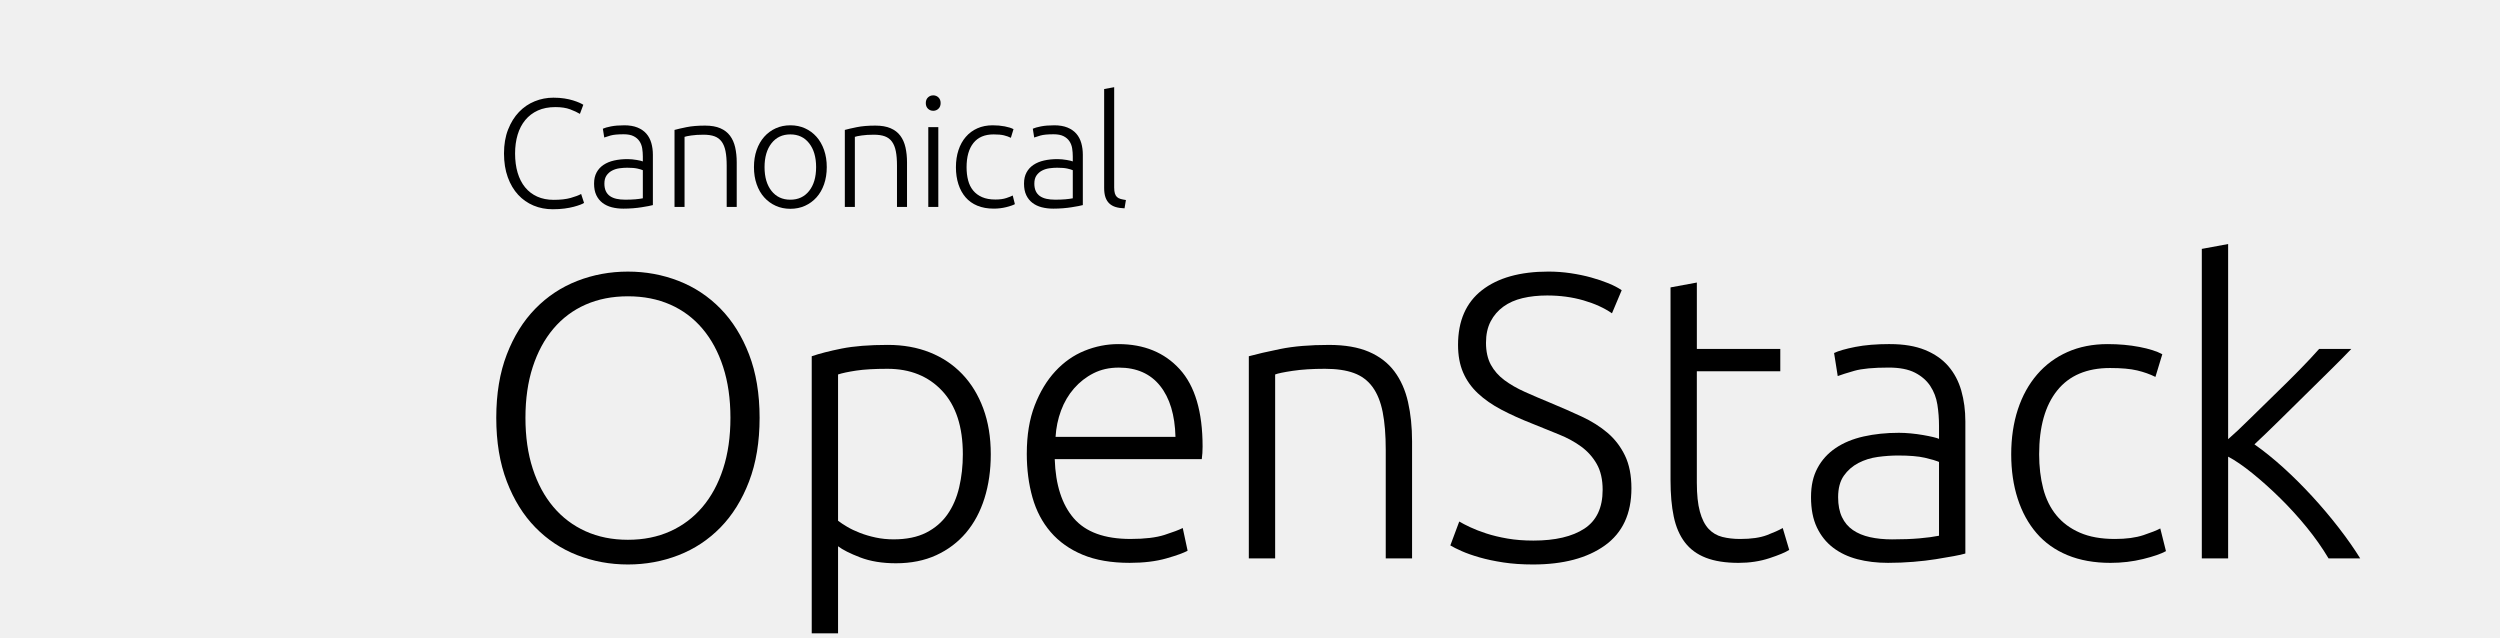
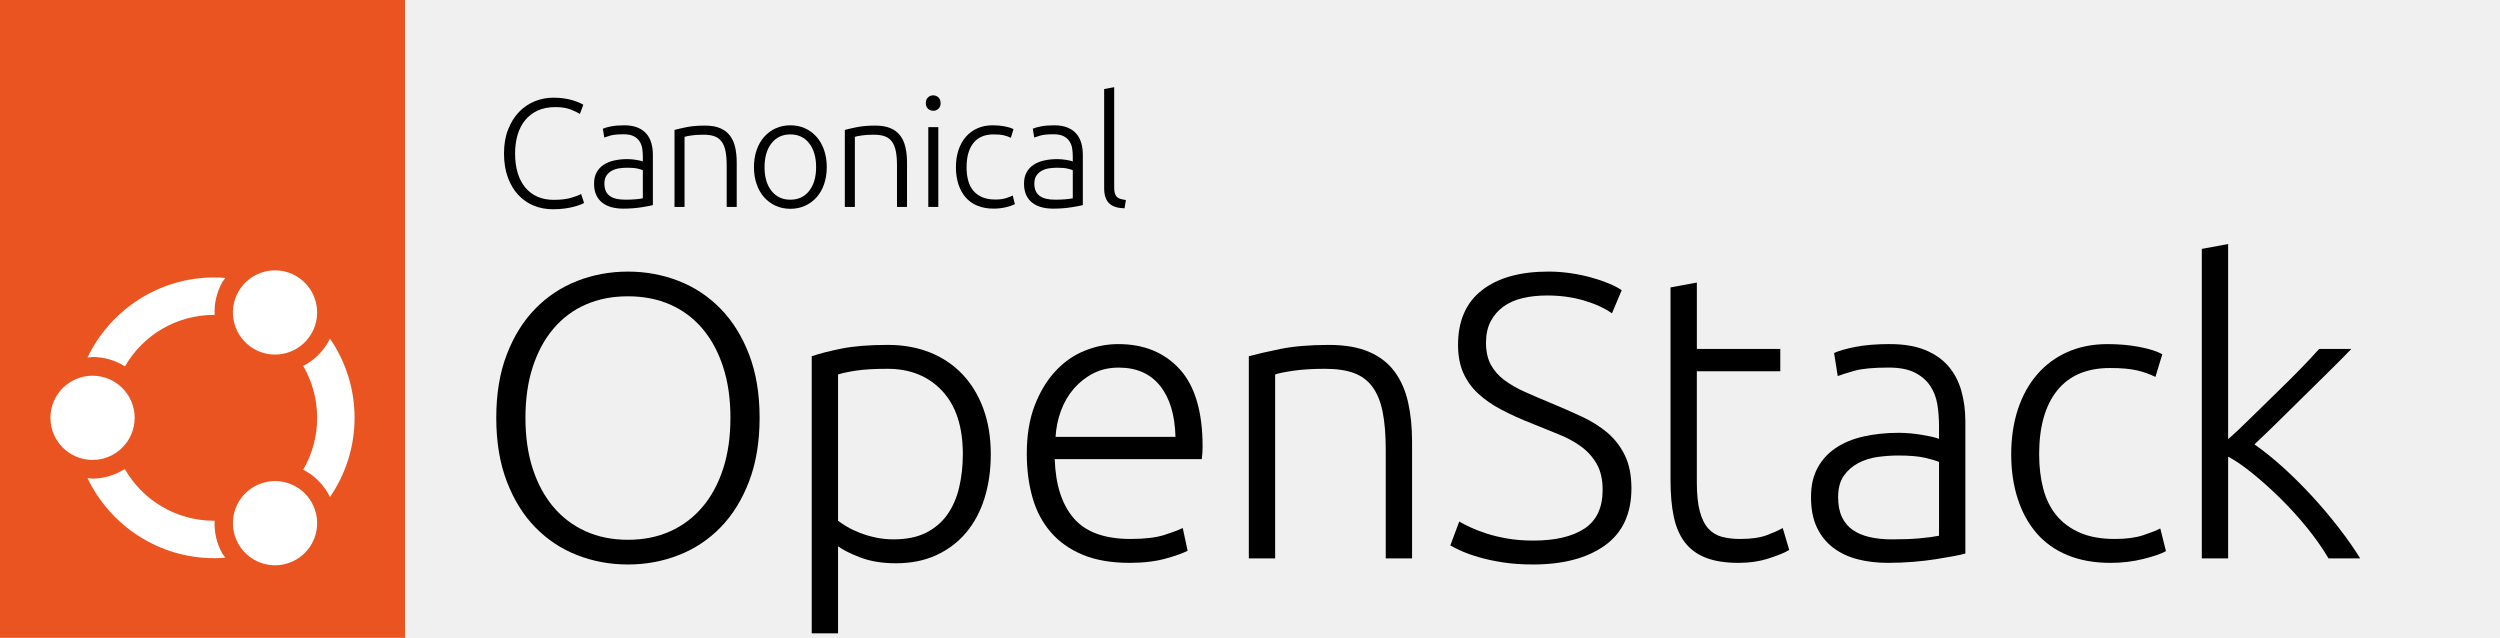
- <svg xmlns="http://www.w3.org/2000/svg" id="Layer_1" data-name="Layer 1" viewBox="0 0 1567.86 400" version="1.1">
+ <svg xmlns="http://www.w3.org/2000/svg" id="Layer_1" data-name="Layer 1" viewBox="0 0 1567.86 400" version="1.1" xml:space="preserve">
  <defs id="defs1">
    <style id="style1">
      .cls-1 {
        fill: none;
      }

      .cls-2 {
        fill: #e95420;
      }

      .cls-3 {
        fill: #fff;
      }
    </style>
  </defs>
-   <g id="g9">
+   <g id="OpenStack">
    <path d="m476.38,262.04c0,15.08-2.2,28.37-6.61,39.89-4.41,11.52-10.38,21.13-17.91,28.84-7.54,7.71-16.3,13.51-26.3,17.4-10,3.89-20.58,5.84-31.76,5.84s-21.77-1.95-31.76-5.84c-10-3.89-18.76-9.69-26.29-17.4-7.54-7.71-13.51-17.32-17.91-28.84-4.41-11.52-6.61-24.81-6.61-39.89s2.2-28.33,6.61-39.76c4.4-11.43,10.37-21,17.91-28.71,7.53-7.71,16.3-13.5,26.29-17.4,9.99-3.89,20.58-5.84,31.76-5.84s21.76,1.95,31.76,5.84c9.99,3.9,18.76,9.7,26.3,17.4,7.53,7.71,13.5,17.28,17.91,28.71,4.4,11.43,6.61,24.69,6.61,39.76Zm-18.29,0c0-11.85-1.52-22.48-4.57-31.88s-7.37-17.4-12.96-24.01c-5.59-6.61-12.32-11.64-20.2-15.12-7.88-3.47-16.73-5.21-26.55-5.21s-18.67,1.74-26.55,5.21c-7.88,3.47-14.61,8.51-20.2,15.12-5.59,6.61-9.91,14.61-12.96,24.01s-4.57,20.03-4.57,31.88,1.52,22.49,4.57,31.89c3.05,9.4,7.37,17.4,12.96,24.01,5.59,6.61,12.32,11.69,20.2,15.24,7.88,3.56,16.72,5.34,26.55,5.34s18.67-1.78,26.55-5.34c7.88-3.56,14.61-8.64,20.2-15.24,5.59-6.61,9.91-14.61,12.96-24.01,3.05-9.4,4.57-20.03,4.57-31.89Z" id="path1" />
    <path d="m525.58,397.2h-16.51v-173.78c4.91-1.69,11.18-3.3,18.8-4.83,7.62-1.52,17.28-2.29,28.96-2.29,9.65,0,18.42,1.57,26.29,4.7,7.88,3.14,14.65,7.67,20.33,13.59,5.67,5.93,10.08,13.13,13.21,21.6,3.13,8.47,4.7,18.04,4.7,28.71,0,10-1.31,19.18-3.94,27.57-2.63,8.38-6.48,15.58-11.56,21.6-5.08,6.01-11.31,10.71-18.67,14.1-7.37,3.39-15.8,5.08-25.28,5.08-8.64,0-16.13-1.23-22.48-3.68-6.35-2.45-10.97-4.78-13.85-6.99v54.62Zm0-70.63c1.52,1.19,3.43,2.46,5.72,3.81,2.29,1.36,4.95,2.63,8,3.81,3.05,1.19,6.35,2.16,9.91,2.92,3.56.76,7.28,1.14,11.18,1.14,8.13,0,14.95-1.4,20.45-4.19,5.5-2.79,9.95-6.61,13.34-11.43,3.39-4.83,5.84-10.5,7.37-17.02,1.52-6.52,2.29-13.42,2.29-20.71,0-17.28-4.32-30.53-12.96-39.76-8.64-9.23-20.07-13.85-34.3-13.85-8.13,0-14.7.38-19.69,1.14-5,.76-8.76,1.57-11.31,2.41v91.72Z" id="path2" />
    <path d="m643.95,284.4c0-11.52,1.65-21.55,4.95-30.11,3.3-8.55,7.62-15.71,12.96-21.47,5.33-5.76,11.43-10.04,18.29-12.83,6.86-2.79,13.93-4.19,21.21-4.19,16.09,0,28.92,5.25,38.49,15.75,9.57,10.5,14.35,26.68,14.35,48.53,0,1.36-.04,2.71-.13,4.06-.09,1.36-.21,2.63-.38,3.81h-92.22c.51,16.09,4.49,28.46,11.94,37.09,7.45,8.64,19.31,12.96,35.57,12.96,8.98,0,16.09-.85,21.34-2.54,5.25-1.69,9.06-3.13,11.43-4.32l3.05,14.23c-2.37,1.36-6.82,2.97-13.34,4.83-6.52,1.86-14.19,2.79-22.99,2.79-11.52,0-21.34-1.7-29.47-5.08-8.13-3.39-14.82-8.13-20.07-14.23-5.25-6.1-9.06-13.34-11.43-21.72-2.37-8.38-3.56-17.57-3.56-27.57Zm93.24-10.42c-.34-13.72-3.56-24.39-9.65-32.01s-14.74-11.43-25.91-11.43c-5.93,0-11.22,1.19-15.88,3.56-4.66,2.37-8.73,5.55-12.2,9.53-3.47,3.98-6.18,8.6-8.13,13.85-1.95,5.25-3.09,10.76-3.43,16.51h75.2Z" id="path3" />
    <path d="m783.17,223.42c4.91-1.35,11.52-2.88,19.82-4.57,8.3-1.69,18.46-2.54,30.49-2.54,9.99,0,18.33,1.44,25.03,4.32,6.69,2.88,12.03,6.99,16.01,12.32,3.98,5.33,6.82,11.73,8.51,19.18,1.69,7.46,2.54,15.67,2.54,24.64v73.42h-16.51v-68.09c0-9.31-.64-17.19-1.91-23.63-1.27-6.43-3.39-11.69-6.35-15.75-2.96-4.06-6.86-6.99-11.69-8.76-4.83-1.78-10.88-2.67-18.16-2.67-7.79,0-14.53.42-20.2,1.27-5.68.85-9.36,1.61-11.05,2.29v115.34h-16.51v-126.78Z" id="path4" />
    <path d="m961.65,339.02c13.72,0,24.39-2.5,32.01-7.51,7.62-5.01,11.43-13.12,11.43-24.32,0-6.45-1.23-11.84-3.68-16.17-2.46-4.33-5.72-7.98-9.78-10.95-4.06-2.97-8.73-5.51-13.97-7.61-5.25-2.1-10.76-4.33-16.51-6.69-7.28-2.86-13.81-5.8-19.56-8.84-5.76-3.03-10.67-6.45-14.74-10.26-4.06-3.81-7.16-8.17-9.27-13.08-2.12-4.91-3.18-10.67-3.18-17.28,0-15.07,4.99-26.51,14.99-34.3,9.99-7.79,23.88-11.69,41.67-11.69,4.74,0,9.4.34,13.97,1.02,4.57.68,8.85,1.57,12.83,2.67,3.98,1.1,7.62,2.33,10.92,3.68,3.3,1.36,6.05,2.79,8.26,4.32l-6.1,14.48c-4.91-3.39-10.88-6.1-17.91-8.13-7.03-2.03-14.61-3.05-22.74-3.05-5.59,0-10.71.55-15.37,1.65-4.66,1.1-8.68,2.88-12.07,5.33-3.39,2.46-6.06,5.55-8,9.27-1.95,3.73-2.92,8.22-2.92,13.47s1.02,10,3.05,13.72c2.03,3.73,4.87,6.95,8.51,9.66,3.64,2.71,7.92,5.17,12.83,7.37,4.91,2.2,10.25,4.49,16.01,6.86,6.94,2.88,13.5,5.76,19.69,8.64,6.18,2.88,11.56,6.27,16.13,10.16,4.57,3.9,8.21,8.64,10.92,14.23,2.71,5.59,4.07,12.45,4.07,20.58,0,15.92-5.55,27.86-16.64,35.82-11.1,7.96-26.13,11.94-45.1,11.94-6.78,0-12.96-.42-18.55-1.27-5.59-.85-10.59-1.91-14.99-3.18-4.41-1.27-8.13-2.58-11.18-3.94-3.05-1.35-5.42-2.54-7.11-3.56l5.59-14.99c1.69,1.02,3.98,2.2,6.86,3.56,2.88,1.36,6.26,2.67,10.16,3.94,3.89,1.27,8.3,2.33,13.21,3.18,4.91.85,10.33,1.27,16.26,1.27Z" id="path5" />
    <path d="m1064.16,218.85h52.34v13.97h-52.34v69.87c0,7.46.63,13.51,1.91,18.17,1.27,4.66,3.09,8.26,5.46,10.8,2.37,2.54,5.25,4.24,8.64,5.08,3.39.85,7.11,1.27,11.18,1.27,6.94,0,12.53-.8,16.77-2.41,4.23-1.61,7.54-3.09,9.91-4.45l4.07,13.72c-2.37,1.52-6.52,3.26-12.45,5.21-5.93,1.95-12.37,2.92-19.31,2.92-8.13,0-14.95-1.06-20.45-3.18-5.51-2.12-9.91-5.34-13.21-9.65-3.3-4.32-5.63-9.69-6.99-16.13-1.36-6.44-2.03-14.06-2.03-22.87v-120.93l16.51-3.05v41.67Z" id="path6" />
    <path d="m1185.3,215.8c8.64,0,15.96,1.23,21.98,3.68,6.01,2.46,10.88,5.84,14.61,10.16,3.72,4.32,6.43,9.44,8.13,15.37,1.69,5.93,2.54,12.37,2.54,19.31v82.82c-1.7.51-4.15,1.06-7.37,1.65-3.22.6-6.95,1.23-11.18,1.91-4.24.67-8.94,1.23-14.1,1.65-5.17.42-10.46.64-15.88.64-6.95,0-13.34-.76-19.18-2.29s-10.92-3.94-15.24-7.24c-4.32-3.3-7.71-7.54-10.16-12.7-2.46-5.17-3.68-11.47-3.68-18.93s1.35-13.21,4.06-18.29c2.71-5.08,6.52-9.27,11.43-12.58,4.91-3.3,10.75-5.72,17.53-7.24,6.77-1.52,14.14-2.29,22.1-2.29,2.37,0,4.87.13,7.5.38,2.62.25,5.17.59,7.62,1.02,2.45.42,4.57.85,6.35,1.27,1.78.42,3,.81,3.68,1.14v-8.13c0-4.57-.34-9.02-1.02-13.34-.68-4.32-2.16-8.21-4.45-11.69-2.29-3.47-5.51-6.26-9.65-8.38-4.15-2.12-9.62-3.18-16.39-3.18-9.65,0-16.86.68-21.59,2.03-4.74,1.36-8.22,2.46-10.42,3.3l-2.29-14.48c2.88-1.35,7.32-2.62,13.34-3.81,6.01-1.18,13.25-1.78,21.72-1.78Zm1.52,122.46c6.43,0,12.07-.21,16.9-.63,4.83-.42,8.93-.97,12.32-1.65v-46.24c-1.87-.85-4.83-1.74-8.89-2.67-4.07-.93-9.65-1.4-16.77-1.4-4.06,0-8.3.3-12.7.89-4.41.6-8.47,1.87-12.2,3.81-3.73,1.95-6.78,4.62-9.15,8-2.37,3.39-3.56,7.88-3.56,13.47,0,4.91.8,9.06,2.41,12.45,1.61,3.39,3.89,6.1,6.86,8.13,2.96,2.03,6.52,3.52,10.67,4.45,4.15.93,8.85,1.4,14.1,1.4Z" id="path7" />
    <path d="m1323.56,353c-10.16,0-19.14-1.61-26.93-4.83-7.79-3.22-14.27-7.83-19.44-13.85-5.17-6.01-9.11-13.21-11.81-21.6-2.71-8.38-4.06-17.66-4.06-27.82s1.4-19.73,4.19-28.2c2.79-8.47,6.82-15.75,12.07-21.85,5.25-6.1,11.6-10.8,19.05-14.1,7.45-3.3,15.83-4.95,25.15-4.95,7.11,0,13.76.6,19.94,1.78,6.18,1.19,10.96,2.71,14.36,4.57l-4.32,14.23c-3.39-1.69-7.2-3.05-11.43-4.06-4.24-1.02-9.91-1.52-17.02-1.52-14.57,0-25.62,4.7-33.16,14.1-7.54,9.4-11.31,22.74-11.31,40.01,0,7.79.85,14.95,2.54,21.47,1.69,6.52,4.45,12.11,8.26,16.77,3.81,4.66,8.72,8.3,14.74,10.92,6.01,2.63,13.34,3.94,21.98,3.94,7.11,0,13.08-.8,17.91-2.41,4.83-1.61,8.34-3,10.54-4.19l3.56,14.23c-3.05,1.7-7.84,3.35-14.35,4.95-6.52,1.61-13.34,2.41-20.45,2.41Z" id="path8" />
    <path d="m1413.87,278.68c5.99,4.22,12.03,9.08,18.13,14.6,6.1,5.53,12.11,11.51,18.04,17.95,5.92,6.44,11.51,13.05,16.75,19.83s9.7,13.16,13.39,19.13h-19.84c-3.98-6.68-8.59-13.22-13.84-19.65-5.25-6.42-10.76-12.46-16.52-18.13-5.76-5.67-11.53-10.84-17.3-15.51-5.76-4.67-10.87-8.18-15.32-10.52v63.81h-16.51v-194.1l16.51-3.05v122.38c3.53-3.03,7.94-7.15,13.21-12.38,5.27-5.22,10.65-10.48,16.12-15.77,5.47-5.29,10.63-10.41,15.5-15.37,4.86-4.96,8.94-9.31,12.23-13.06h20.18c-3.89,4.07-8.35,8.59-13.39,13.54-5.03,4.96-10.28,10.13-15.74,15.51s-10.83,10.67-16.12,15.89-10.45,10.17-15.48,14.89Z" id="path9" />
  </g>
-   <g id="g18">
+   <g id="Canonical">
    <path d="m346.66,131.23c-4.32,0-8.34-.77-12.05-2.32-3.71-1.55-6.94-3.81-9.68-6.78-2.74-2.97-4.9-6.63-6.48-10.98-1.58-4.36-2.37-9.34-2.37-14.95s.85-10.6,2.56-14.95c1.71-4.36,3.98-8.02,6.82-10.99,2.84-2.97,6.13-5.21,9.87-6.73,3.74-1.52,7.65-2.27,11.71-2.27,2.52,0,4.81.16,6.87.48,2.06.32,3.87.73,5.42,1.21,1.55.48,2.87.97,3.97,1.45,1.1.48,1.94.92,2.52,1.31l-2.13,5.71c-1.61-.97-3.66-1.92-6.15-2.86-2.48-.93-5.57-1.4-9.24-1.4-4.2,0-7.86.71-10.99,2.13-3.13,1.42-5.76,3.42-7.89,6-2.13,2.58-3.73,5.65-4.79,9.19-1.06,3.55-1.6,7.49-1.6,11.81s.53,8.47,1.6,12.05,2.63,6.63,4.69,9.15c2.06,2.52,4.6,4.45,7.6,5.81,3,1.35,6.44,2.03,10.31,2.03,4.26,0,7.82-.4,10.69-1.21,2.87-.81,5.05-1.63,6.53-2.47l1.84,5.61c-.45.32-1.23.69-2.32,1.11-1.1.42-2.49.86-4.16,1.31-1.68.45-3.61.82-5.81,1.11-2.19.29-4.65.44-7.36.44Z" id="path10" />
    <path d="m391.44,78.58c3.29,0,6.08.47,8.37,1.4,2.29.94,4.15,2.23,5.57,3.87,1.42,1.65,2.45,3.6,3.1,5.86.64,2.26.97,4.71.97,7.36v31.55c-.65.19-1.58.4-2.81.63-1.23.23-2.65.47-4.26.73-1.61.26-3.4.47-5.37.63-1.97.16-3.99.24-6.05.24-2.65,0-5.08-.29-7.31-.87-2.23-.58-4.16-1.5-5.81-2.76-1.64-1.26-2.94-2.87-3.87-4.84-.94-1.97-1.4-4.37-1.4-7.21s.52-5.03,1.55-6.97c1.03-1.94,2.48-3.53,4.36-4.79,1.87-1.26,4.1-2.18,6.68-2.76,2.58-.58,5.39-.87,8.42-.87.9,0,1.85.05,2.85.15,1,.1,1.97.23,2.9.39.94.16,1.74.32,2.42.48.68.16,1.14.31,1.4.44v-3.1c0-1.74-.13-3.44-.39-5.08-.26-1.65-.82-3.13-1.69-4.45-.87-1.32-2.1-2.39-3.68-3.19-1.58-.81-3.66-1.21-6.24-1.21-3.68,0-6.42.26-8.23.77-1.81.52-3.13.94-3.97,1.26l-.87-5.52c1.1-.52,2.79-1,5.08-1.45,2.29-.45,5.05-.68,8.28-.68Zm.58,46.65c2.45,0,4.6-.08,6.44-.24,1.84-.16,3.4-.37,4.69-.63v-17.62c-.71-.32-1.84-.66-3.39-1.02-1.55-.35-3.68-.53-6.39-.53-1.55,0-3.16.11-4.84.34-1.68.23-3.23.71-4.65,1.45-1.42.74-2.58,1.76-3.48,3.05-.9,1.29-1.36,3-1.36,5.13,0,1.87.31,3.45.92,4.74.61,1.29,1.48,2.32,2.61,3.1,1.13.77,2.48,1.34,4.06,1.69,1.58.36,3.37.53,5.37.53Z" id="path11" />
    <path d="m423.03,81.48c1.87-.52,4.39-1.1,7.55-1.74,3.16-.64,7.03-.97,11.61-.97,3.81,0,6.98.55,9.53,1.65,2.55,1.1,4.58,2.66,6.1,4.69,1.51,2.03,2.6,4.47,3.24,7.31.64,2.84.97,5.97.97,9.39v27.97h-6.29v-25.94c0-3.55-.24-6.55-.73-9-.48-2.45-1.29-4.45-2.42-6-1.13-1.55-2.61-2.66-4.45-3.34s-4.15-1.02-6.92-1.02c-2.97,0-5.53.16-7.7.48-2.16.32-3.57.61-4.21.87v43.94h-6.29v-48.3Z" id="path12" />
    <path d="m518.5,104.81c0,3.94-.57,7.52-1.69,10.74-1.13,3.23-2.71,5.97-4.74,8.23-2.03,2.26-4.44,4.02-7.21,5.28-2.77,1.26-5.84,1.89-9.19,1.89s-6.42-.63-9.19-1.89c-2.78-1.26-5.18-3.02-7.21-5.28-2.03-2.26-3.61-5-4.74-8.23-1.13-3.23-1.69-6.81-1.69-10.74s.56-7.52,1.69-10.74c1.13-3.23,2.71-5.98,4.74-8.28,2.03-2.29,4.44-4.06,7.21-5.32,2.77-1.26,5.84-1.89,9.19-1.89s6.42.63,9.19,1.89c2.77,1.26,5.18,3.03,7.21,5.32,2.03,2.29,3.61,5.05,4.74,8.28,1.13,3.23,1.69,6.81,1.69,10.74Zm-6.68,0c0-6.26-1.45-11.24-4.36-14.95-2.9-3.71-6.84-5.57-11.81-5.57s-8.9,1.86-11.81,5.57c-2.9,3.71-4.36,8.7-4.36,14.95s1.45,11.23,4.36,14.91c2.9,3.68,6.84,5.52,11.81,5.52s8.9-1.84,11.81-5.52,4.36-8.65,4.36-14.91Z" id="path13" />
    <path d="m529.83,81.48c1.87-.52,4.39-1.1,7.55-1.74,3.16-.64,7.03-.97,11.61-.97,3.81,0,6.98.55,9.53,1.65,2.55,1.1,4.58,2.66,6.1,4.69,1.52,2.03,2.6,4.47,3.24,7.31.64,2.84.97,5.97.97,9.39v27.97h-6.29v-25.94c0-3.55-.24-6.55-.73-9-.48-2.45-1.29-4.45-2.42-6-1.13-1.55-2.61-2.66-4.45-3.34s-4.15-1.02-6.92-1.02c-2.97,0-5.53.16-7.69.48-2.16.32-3.57.61-4.21.87v43.94h-6.29v-48.3Z" id="path14" />
    <path d="m589.91,64.64c0,1.49-.45,2.66-1.36,3.53-.9.87-2,1.31-3.29,1.31s-2.39-.44-3.29-1.31c-.9-.87-1.36-2.05-1.36-3.53s.45-2.66,1.36-3.53c.9-.87,2-1.31,3.29-1.31s2.39.44,3.29,1.31c.9.87,1.36,2.05,1.36,3.53Zm-1.45,65.14h-6.29v-50.04h6.29v50.04Z" id="path15" />
    <path d="m623.21,130.84c-3.87,0-7.29-.61-10.26-1.84-2.97-1.22-5.44-2.98-7.4-5.27-1.97-2.29-3.47-5.03-4.5-8.23-1.03-3.19-1.55-6.73-1.55-10.6s.53-7.52,1.6-10.74c1.06-3.23,2.6-6,4.6-8.32,2-2.32,4.42-4.11,7.26-5.37,2.84-1.26,6.03-1.89,9.58-1.89,2.71,0,5.24.23,7.6.68,2.35.45,4.18,1.03,5.47,1.74l-1.65,5.42c-1.29-.64-2.74-1.16-4.36-1.55-1.61-.39-3.77-.58-6.48-.58-5.55,0-9.76,1.79-12.63,5.37-2.87,3.58-4.31,8.66-4.31,15.24,0,2.97.32,5.7.97,8.18.64,2.48,1.69,4.61,3.15,6.39,1.45,1.78,3.32,3.16,5.61,4.16,2.29,1,5.08,1.5,8.37,1.5,2.71,0,4.98-.31,6.82-.92,1.84-.61,3.18-1.14,4.02-1.6l1.36,5.42c-1.16.65-2.99,1.27-5.47,1.89-2.48.61-5.08.92-7.79.92Z" id="path16" />
    <path d="m661.08,78.58c3.29,0,6.08.47,8.37,1.4,2.29.94,4.15,2.23,5.57,3.87,1.42,1.65,2.45,3.6,3.1,5.86.64,2.26.97,4.71.97,7.36v31.55c-.65.19-1.58.4-2.81.63-1.23.23-2.65.47-4.26.73-1.61.26-3.4.47-5.37.63-1.97.16-3.99.24-6.05.24-2.65,0-5.08-.29-7.31-.87-2.23-.58-4.16-1.5-5.81-2.76-1.64-1.26-2.94-2.87-3.87-4.84-.94-1.97-1.4-4.37-1.4-7.21s.52-5.03,1.55-6.97c1.03-1.94,2.48-3.53,4.36-4.79,1.87-1.26,4.1-2.18,6.68-2.76,2.58-.58,5.39-.87,8.42-.87.9,0,1.85.05,2.85.15,1,.1,1.97.23,2.9.39.94.16,1.74.32,2.42.48.68.16,1.14.31,1.4.44v-3.1c0-1.74-.13-3.44-.39-5.08-.26-1.65-.82-3.13-1.69-4.45-.87-1.32-2.1-2.39-3.68-3.19-1.58-.81-3.66-1.21-6.24-1.21-3.68,0-6.42.26-8.23.77-1.81.52-3.13.94-3.97,1.26l-.87-5.52c1.1-.52,2.79-1,5.08-1.45,2.29-.45,5.05-.68,8.28-.68Zm.58,46.65c2.45,0,4.6-.08,6.44-.24,1.84-.16,3.4-.37,4.69-.63v-17.62c-.71-.32-1.84-.66-3.39-1.02-1.55-.35-3.68-.53-6.39-.53-1.55,0-3.16.11-4.84.34-1.68.23-3.23.71-4.65,1.45-1.42.74-2.58,1.76-3.48,3.05-.9,1.29-1.36,3-1.36,5.13,0,1.87.31,3.45.92,4.74.61,1.29,1.48,2.32,2.61,3.1,1.13.77,2.48,1.34,4.06,1.69,1.58.36,3.37.53,5.37.53Z" id="path17" />
    <path d="m705.23,130.65c-2.13-.07-3.98-.34-5.56-.82-1.58-.48-2.9-1.23-3.97-2.23-1.06-1-1.87-2.29-2.42-3.87-.55-1.58-.82-3.56-.82-5.95v-61.94l6.29-1.16v62.91c0,1.55.15,2.79.44,3.73.29.94.73,1.68,1.31,2.23.58.55,1.34.95,2.27,1.21.93.26,2.05.48,3.34.68l-.87,5.23Z" id="path18" />
  </g>
+   <g id="logo">
+     <rect width="254" height="400" id="rect-e95420ff" x="0" y="0" style="fill:#e95420;fill-opacity:1;stroke-width:1" />
+     <path id="circle13" style="color:#000000;fill:#ffffff;fill-opacity:1;stroke:none;stroke-width:0;stroke-linejoin:bevel;stroke-dasharray:none" d="m 134.336,174 c -34.968,0 -65.284,20.581 -79.471,50.243 a 38.147,38.147 0 0 1 3.177,-0.358 38.147,38.147 0 0 1 20.322,5.882 c 11.122,-19.333 31.957,-32.292 55.972,-32.292 0.091,0 0.18,0.006 0.271,0.006 a 38.147,38.147 0 0 1 4.84,-20.596 38.147,38.147 0 0 1 1.903,-2.58 C 139.034,174.122 136.699,174 134.336,174 Z m 72.591,38.354 a 38.147,38.147 0 0 1 -1.407,2.679 38.147,38.147 0 0 1 -15.366,14.464 c 5.551,9.542 8.739,20.646 8.739,32.536 0,11.889 -3.189,22.994 -8.739,32.536 a 38.147,38.147 0 0 1 15.366,14.464 38.147,38.147 0 0 1 1.407,2.679 c 9.729,-14.157 15.441,-31.271 15.441,-49.679 0,-18.408 -5.713,-35.521 -15.441,-49.679 z M 78.252,294.103 a 38.147,38.147 0 0 1 -20.211,6.077 38.147,38.147 0 0 1 -3.177,-0.358 c 14.187,29.662 44.504,50.243 79.471,50.243 2.363,0 4.697,-0.122 7.014,-0.306 a 38.147,38.147 0 0 1 -1.903,-2.58 38.147,38.147 0 0 1 -4.84,-20.596 c -0.091,3.7e-4 -0.18,0.006 -0.271,0.006 -24.096,0 -44.99,-13.046 -56.084,-32.486 z" />
+     <circle style="fill:#ffffff;fill-opacity:1;stroke:none;stroke-width:0;stroke-linejoin:bevel;stroke-dasharray:none;stroke-opacity:1" id="circle15" cx="58.042" cy="262.032" r="26.41" />
+     <circle style="fill:#ffffff;fill-opacity:1;stroke:none;stroke-width:0;stroke-linejoin:bevel;stroke-dasharray:none;stroke-opacity:1" id="circle17" cx="83.464" cy="-247.355" r="26.41" transform="rotate(120)" />
+     <circle style="fill:#ffffff;fill-opacity:1;stroke:none;stroke-width:0;stroke-linejoin:bevel;stroke-dasharray:none;stroke-opacity:1" id="circle19" cx="-370.389" cy="-14.677" r="26.41" transform="rotate(-120)" />
+   </g>
</svg>
